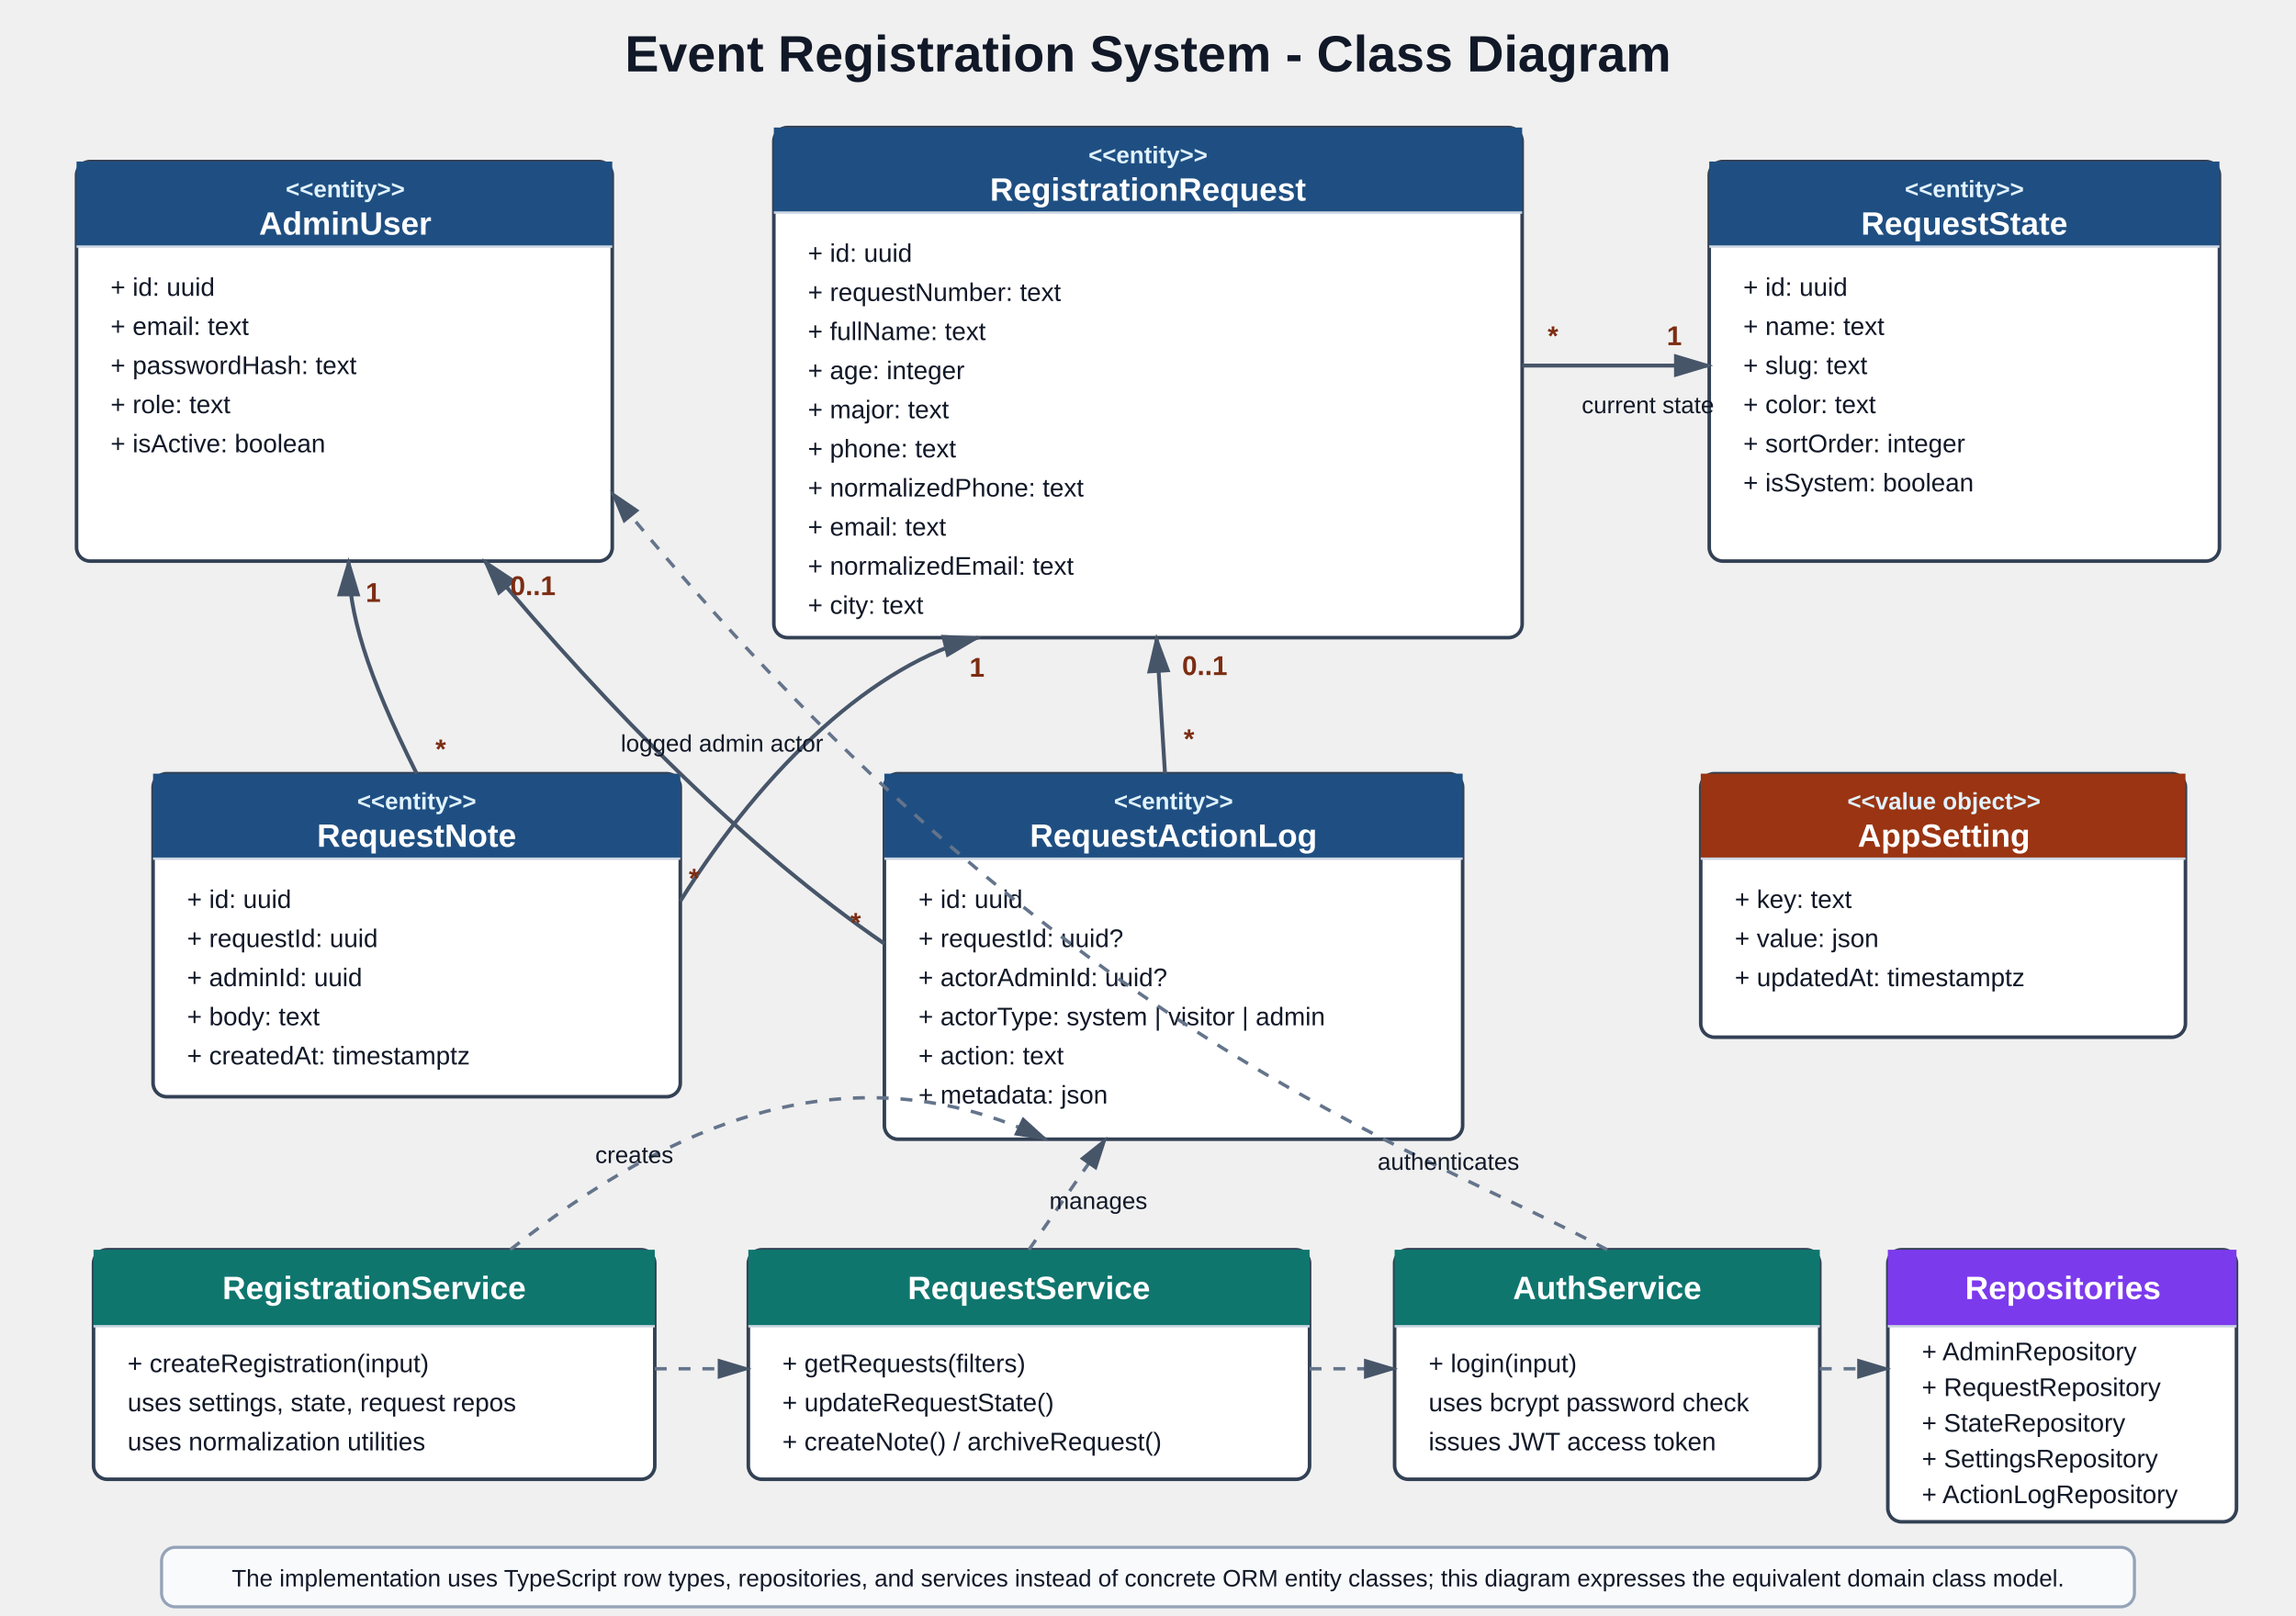
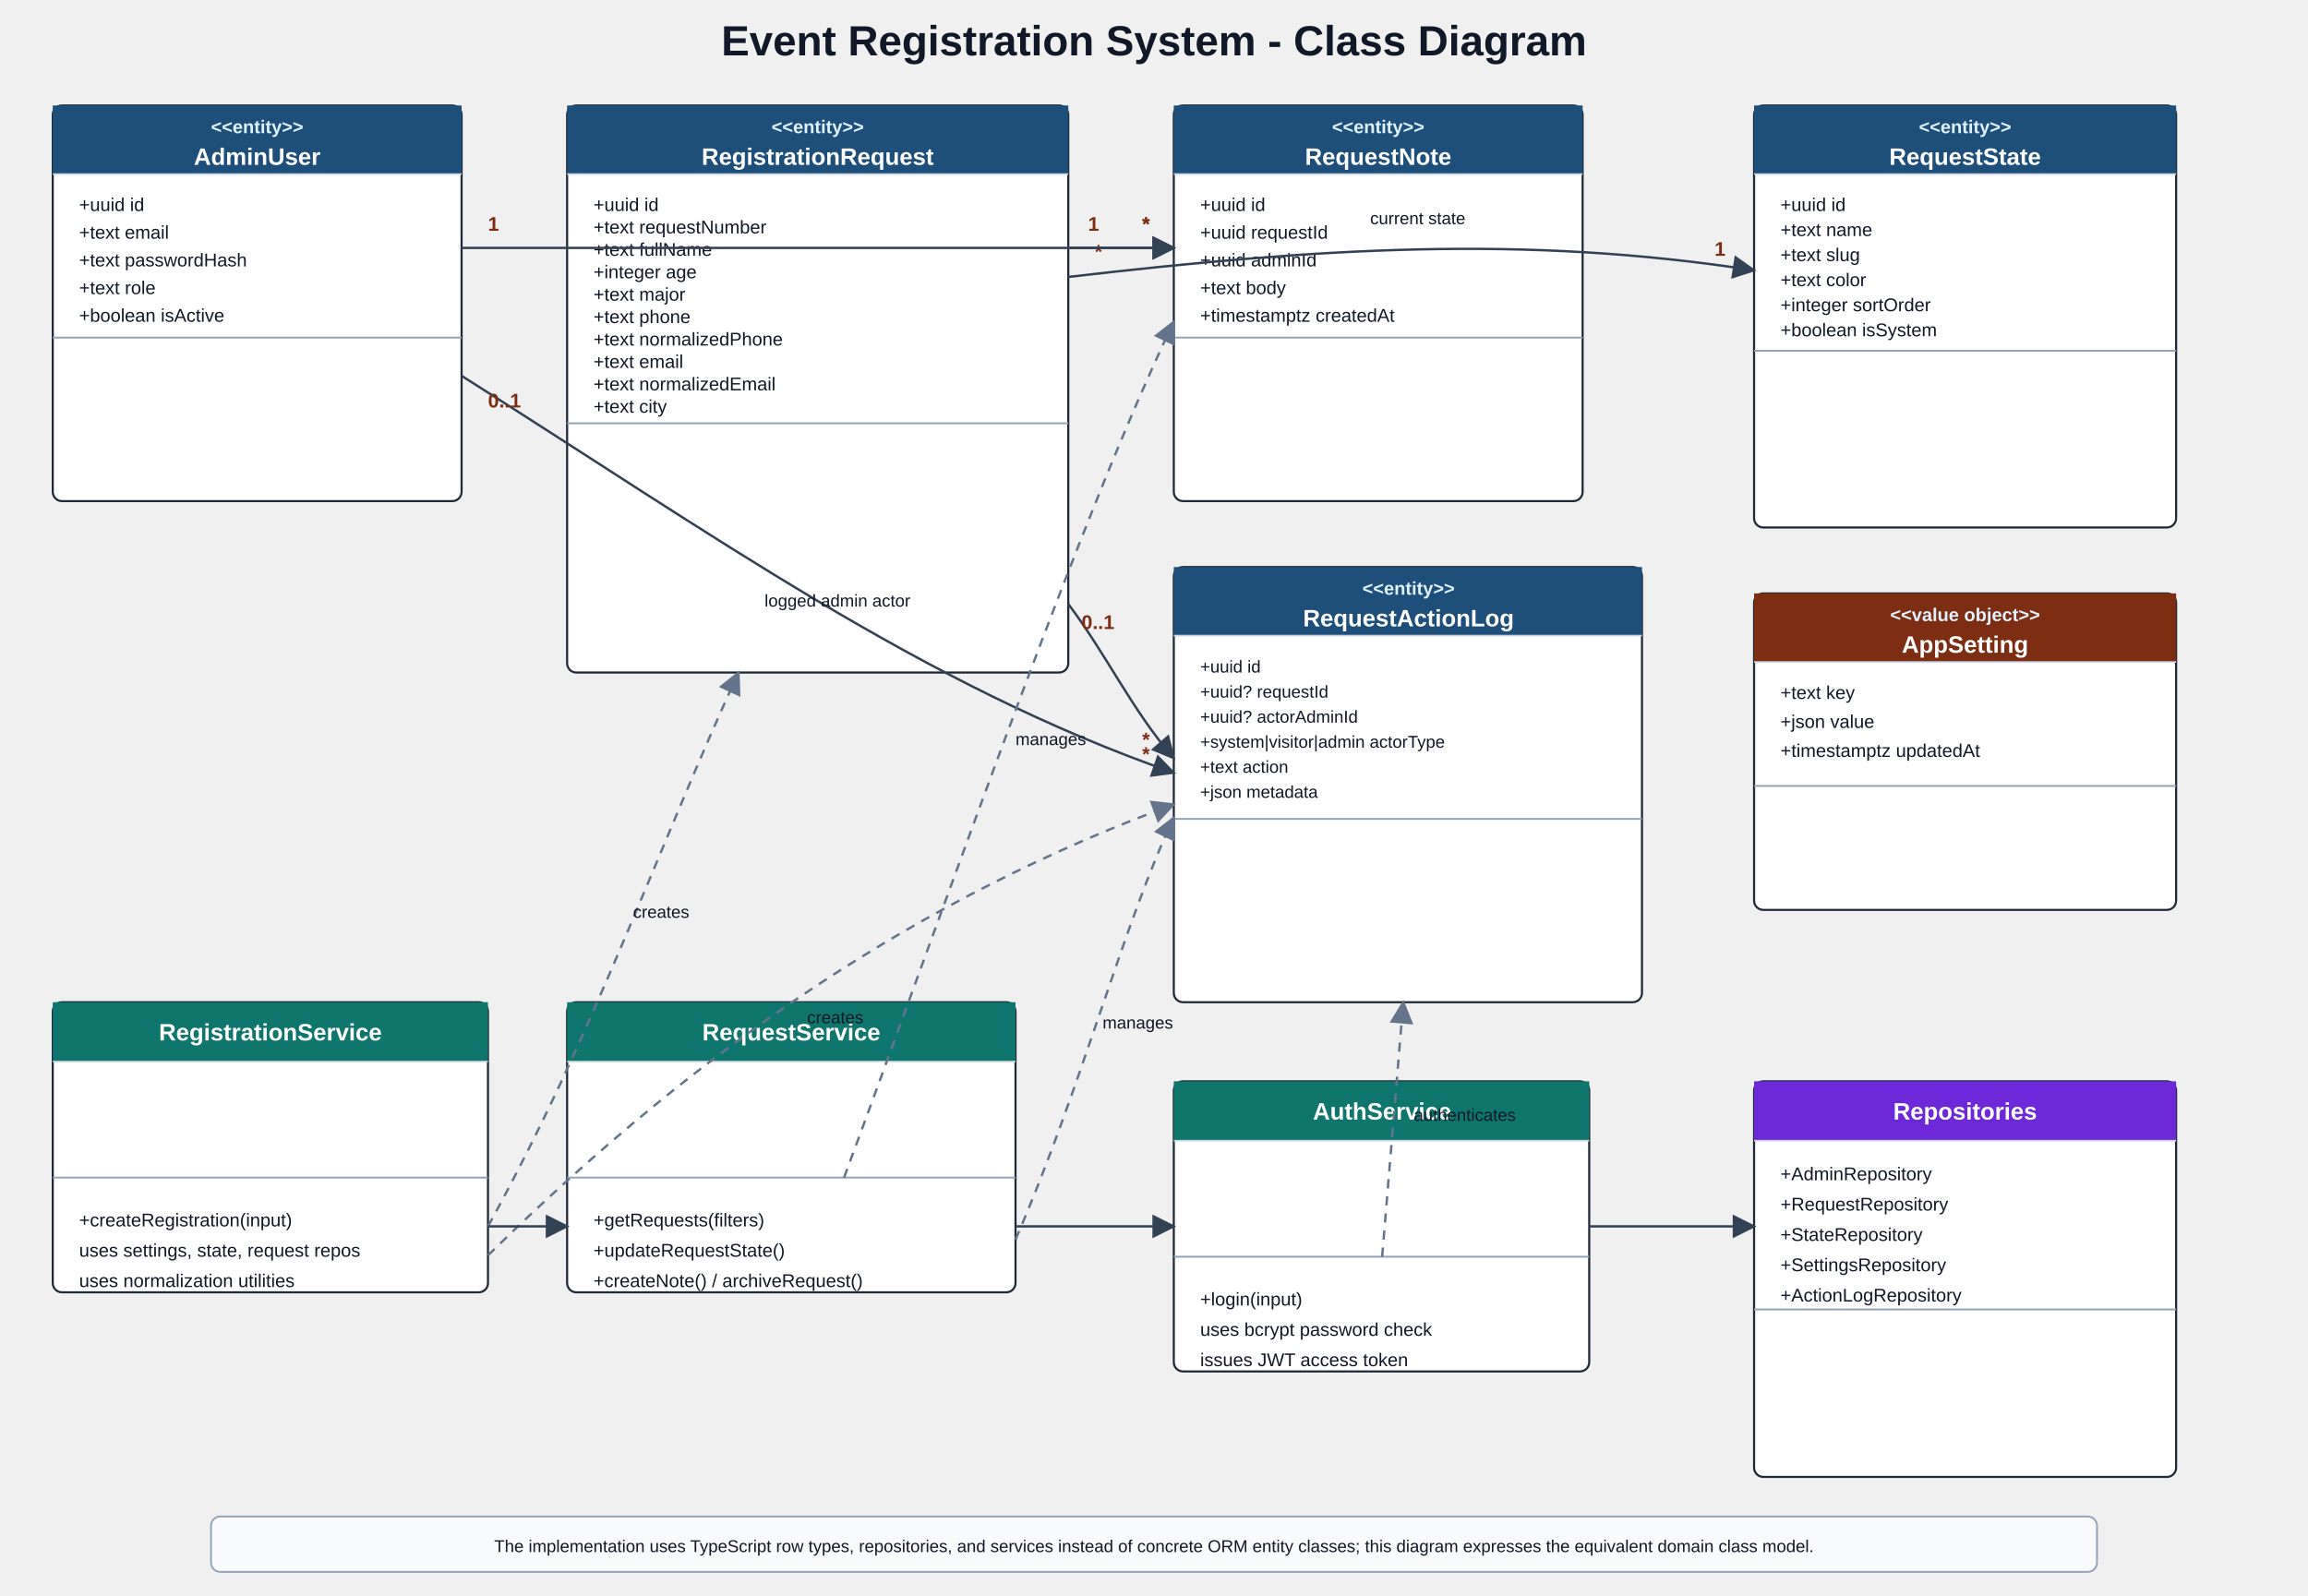
- <svg xmlns="http://www.w3.org/2000/svg" width="1350" height="950" viewBox="0 0 1350 950" role="img" aria-labelledby="title desc">
+ <svg xmlns="http://www.w3.org/2000/svg" width="1750" height="1210" viewBox="0 0 1750 1210" role="img" aria-labelledby="title desc">
  <defs>
    <style>
-       .label { font-family: "Segoe UI", Arial, sans-serif; fill: #111827; }
-       .title { font-size: 30px; font-weight: 700; }
-       .class-title { font-size: 19px; font-weight: 700; fill: #ffffff; }
-       .stereo { font-size: 14px; fill: #e0f2fe; font-weight: 600; }
-       .member { font-size: 15px; }
-       .small { font-size: 14px; }
-       .card { font-size: 16px; font-weight: 700; fill: #7c2d12; }
-       .box { fill: #ffffff; stroke: #334155; stroke-width: 2.1; rx: 8; }
-       .entity-header { fill: #1f4f82; }
-       .service-header { fill: #0f766e; }
-       .repo-header { fill: #7c3aed; }
-       .value-header { fill: #9a3412; }
-       .divider { stroke: #cbd5e1; stroke-width: 1.4; }
-       .relation { stroke: #475569; stroke-width: 2.3; fill: none; marker-end: url(#arrow); }
-       .depends { stroke: #64748b; stroke-width: 2; fill: none; stroke-dasharray: 7 7; marker-end: url(#arrow); }
-       .note { fill: #f8fafc; stroke: #94a3b8; stroke-width: 1.8; rx: 8; }
+       .text { font-family: "Segoe UI", Arial, sans-serif; fill: #111827; }
+       .title { font-size: 32px; font-weight: 700; }
+       .class-name { fill: #ffffff; font-size: 18px; font-weight: 700; }
+       .stereo { fill: #e0f2fe; font-size: 14px; font-weight: 650; }
+       .member { font-size: 14px; }
+       .compact { font-size: 13px; }
+       .label { font-size: 13px; }
+       .mult { fill: #7c2d12; font-size: 15px; font-weight: 700; }
+       .box { fill: #ffffff; stroke: #1f2937; stroke-width: 1.6; rx: 7; }
+       .entity { fill: #1e4f7a; }
+       .service { fill: #0f766e; }
+       .value { fill: #7c2d12; }
+       .repo { fill: #6d28d9; }
+       .divider { stroke: #cbd5e1; stroke-width: 1.2; }
+       .compartment { stroke: #94a3b8; stroke-width: 1.4; }
+       .assoc { stroke: #334155; stroke-width: 1.8; fill: none; marker-end: url(#arrow); }
+       .dep { stroke: #64748b; stroke-width: 1.8; fill: none; stroke-dasharray: 7 6; marker-end: url(#arrow-soft); }
+       .note { fill: #f8fafc; stroke: #94a3b8; stroke-width: 1.4; rx: 7; }
    </style>
-     <marker id="arrow" markerWidth="11" markerHeight="11" refX="9" refY="3" orient="auto" markerUnits="strokeWidth">
-       <path d="M0,0 L0,6 L10,3 z" fill="#475569" />
+     <marker id="arrow" markerWidth="11" markerHeight="10" refX="9" refY="5" orient="auto" markerUnits="strokeWidth">
+       <path d="M0,0 L10,5 L0,10 z" fill="#334155" />
+     </marker>
+     <marker id="arrow-soft" markerWidth="11" markerHeight="10" refX="9" refY="5" orient="auto" markerUnits="strokeWidth">
+       <path d="M0,0 L10,5 L0,10 z" fill="#64748b" />
    </marker>
  </defs>
-   <text x="675" y="42" text-anchor="middle" class="label title">Event Registration System - Class Diagram</text>
-   <rect x="45" y="95" width="315" height="235" class="box" />
-   <rect x="45" y="95" width="315" height="50" class="entity-header" />
-   <text x="203" y="116" text-anchor="middle" class="label stereo">&lt;&lt;entity&gt;&gt;</text>
-   <text x="203" y="138" text-anchor="middle" class="label class-title">AdminUser</text>
-   <line x1="45" y1="145" x2="360" y2="145" class="divider" />
-   <text x="65" y="174" class="label member">+ id: uuid</text>
-   <text x="65" y="197" class="label member">+ email: text</text>
-   <text x="65" y="220" class="label member">+ passwordHash: text</text>
-   <text x="65" y="243" class="label member">+ role: text</text>
-   <text x="65" y="266" class="label member">+ isActive: boolean</text>
-   <rect x="455" y="75" width="440" height="300" class="box" />
-   <rect x="455" y="75" width="440" height="50" class="entity-header" />
-   <text x="675" y="96" text-anchor="middle" class="label stereo">&lt;&lt;entity&gt;&gt;</text>
-   <text x="675" y="118" text-anchor="middle" class="label class-title">RegistrationRequest</text>
-   <line x1="455" y1="125" x2="895" y2="125" class="divider" />
-   <text x="475" y="154" class="label member">+ id: uuid</text>
-   <text x="475" y="177" class="label member">+ requestNumber: text</text>
-   <text x="475" y="200" class="label member">+ fullName: text</text>
-   <text x="475" y="223" class="label member">+ age: integer</text>
-   <text x="475" y="246" class="label member">+ major: text</text>
-   <text x="475" y="269" class="label member">+ phone: text</text>
-   <text x="475" y="292" class="label member">+ normalizedPhone: text</text>
-   <text x="475" y="315" class="label member">+ email: text</text>
-   <text x="475" y="338" class="label member">+ normalizedEmail: text</text>
-   <text x="475" y="361" class="label member">+ city: text</text>
-   <rect x="1005" y="95" width="300" height="235" class="box" />
-   <rect x="1005" y="95" width="300" height="50" class="entity-header" />
-   <text x="1155" y="116" text-anchor="middle" class="label stereo">&lt;&lt;entity&gt;&gt;</text>
-   <text x="1155" y="138" text-anchor="middle" class="label class-title">RequestState</text>
-   <line x1="1005" y1="145" x2="1305" y2="145" class="divider" />
-   <text x="1025" y="174" class="label member">+ id: uuid</text>
-   <text x="1025" y="197" class="label member">+ name: text</text>
-   <text x="1025" y="220" class="label member">+ slug: text</text>
-   <text x="1025" y="243" class="label member">+ color: text</text>
-   <text x="1025" y="266" class="label member">+ sortOrder: integer</text>
-   <text x="1025" y="289" class="label member">+ isSystem: boolean</text>
-   <rect x="90" y="455" width="310" height="190" class="box" />
-   <rect x="90" y="455" width="310" height="50" class="entity-header" />
-   <text x="245" y="476" text-anchor="middle" class="label stereo">&lt;&lt;entity&gt;&gt;</text>
-   <text x="245" y="498" text-anchor="middle" class="label class-title">RequestNote</text>
-   <line x1="90" y1="505" x2="400" y2="505" class="divider" />
-   <text x="110" y="534" class="label member">+ id: uuid</text>
-   <text x="110" y="557" class="label member">+ requestId: uuid</text>
-   <text x="110" y="580" class="label member">+ adminId: uuid</text>
-   <text x="110" y="603" class="label member">+ body: text</text>
-   <text x="110" y="626" class="label member">+ createdAt: timestamptz</text>
-   <rect x="520" y="455" width="340" height="215" class="box" />
-   <rect x="520" y="455" width="340" height="50" class="entity-header" />
-   <text x="690" y="476" text-anchor="middle" class="label stereo">&lt;&lt;entity&gt;&gt;</text>
-   <text x="690" y="498" text-anchor="middle" class="label class-title">RequestActionLog</text>
-   <line x1="520" y1="505" x2="860" y2="505" class="divider" />
-   <text x="540" y="534" class="label member">+ id: uuid</text>
-   <text x="540" y="557" class="label member">+ requestId: uuid?</text>
-   <text x="540" y="580" class="label member">+ actorAdminId: uuid?</text>
-   <text x="540" y="603" class="label member">+ actorType: system | visitor | admin</text>
-   <text x="540" y="626" class="label member">+ action: text</text>
-   <text x="540" y="649" class="label member">+ metadata: json</text>
-   <rect x="1000" y="455" width="285" height="155" class="box" />
-   <rect x="1000" y="455" width="285" height="50" class="value-header" />
-   <text x="1143" y="476" text-anchor="middle" class="label stereo">&lt;&lt;value object&gt;&gt;</text>
-   <text x="1143" y="498" text-anchor="middle" class="label class-title">AppSetting</text>
-   <line x1="1000" y1="505" x2="1285" y2="505" class="divider" />
-   <text x="1020" y="534" class="label member">+ key: text</text>
-   <text x="1020" y="557" class="label member">+ value: json</text>
-   <text x="1020" y="580" class="label member">+ updatedAt: timestamptz</text>
-   <path d="M895 215 L1005 215" class="relation" />
-   <text x="910" y="203" class="label card">*</text>
-   <text x="980" y="203" class="label card">1</text>
-   <text x="930" y="243" class="label small">current state</text>
-   <path d="M400 530 C450 450 515 390 575 375" class="relation" />
-   <text x="405" y="522" class="label card">*</text>
-   <text x="570" y="398" class="label card">1</text>
-   <path d="M245 455 C215 395 205 360 205 330" class="relation" />
-   <text x="256" y="446" class="label card">*</text>
-   <text x="215" y="354" class="label card">1</text>
-   <path d="M685 455 L680 375" class="relation" />
-   <text x="696" y="440" class="label card">*</text>
-   <text x="695" y="397" class="label card">0..1</text>
-   <path d="M520 555 C440 500 360 420 285 330" class="relation" />
-   <text x="500" y="548" class="label card">*</text>
-   <text x="300" y="350" class="label card">0..1</text>
-   <text x="365" y="442" class="label small">logged admin actor</text>
-   <rect x="55" y="735" width="330" height="135" class="box" />
-   <rect x="55" y="735" width="330" height="45" class="service-header" />
-   <text x="220" y="764" text-anchor="middle" class="label class-title">RegistrationService</text>
-   <line x1="55" y1="780" x2="385" y2="780" class="divider" />
-   <text x="75" y="807" class="label member">+ createRegistration(input)</text>
-   <text x="75" y="830" class="label member">uses settings, state, request repos</text>
-   <text x="75" y="853" class="label member">uses normalization utilities</text>
-   <rect x="440" y="735" width="330" height="135" class="box" />
-   <rect x="440" y="735" width="330" height="45" class="service-header" />
-   <text x="605" y="764" text-anchor="middle" class="label class-title">RequestService</text>
-   <line x1="440" y1="780" x2="770" y2="780" class="divider" />
-   <text x="460" y="807" class="label member">+ getRequests(filters)</text>
-   <text x="460" y="830" class="label member">+ updateRequestState()</text>
-   <text x="460" y="853" class="label member">+ createNote() / archiveRequest()</text>
-   <rect x="820" y="735" width="250" height="135" class="box" />
-   <rect x="820" y="735" width="250" height="45" class="service-header" />
-   <text x="945" y="764" text-anchor="middle" class="label class-title">AuthService</text>
-   <line x1="820" y1="780" x2="1070" y2="780" class="divider" />
-   <text x="840" y="807" class="label member">+ login(input)</text>
-   <text x="840" y="830" class="label member">uses bcrypt password check</text>
-   <text x="840" y="853" class="label member">issues JWT access token</text>
-   <rect x="1110" y="735" width="205" height="160" class="box" />
-   <rect x="1110" y="735" width="205" height="45" class="repo-header" />
-   <text x="1213" y="764" text-anchor="middle" class="label class-title">Repositories</text>
-   <line x1="1110" y1="780" x2="1315" y2="780" class="divider" />
-   <text x="1130" y="800" class="label member">+ AdminRepository</text>
-   <text x="1130" y="821" class="label member">+ RequestRepository</text>
-   <text x="1130" y="842" class="label member">+ StateRepository</text>
-   <text x="1130" y="863" class="label member">+ SettingsRepository</text>
-   <text x="1130" y="884" class="label member">+ ActionLogRepository</text>
-   <path d="M300 735 C395 660 500 615 615 670" class="depends" />
-   <text x="350" y="684" class="label small">creates</text>
-   <path d="M605 735 L650 670" class="depends" />
-   <text x="617" y="711" class="label small">manages</text>
-   <path d="M945 735 C835 675 620 610 360 290" class="depends" />
-   <text x="810" y="688" class="label small">authenticates</text>
-   <path d="M1070 805 L1110 805" class="depends" />
-   <path d="M385 805 L440 805" class="depends" />
-   <path d="M770 805 L820 805" class="depends" />
-   <rect x="95" y="910" width="1160" height="35" class="note" />
-   <text x="675" y="933" text-anchor="middle" class="label small">The implementation uses TypeScript row types, repositories, and services instead of concrete ORM entity classes; this diagram expresses the equivalent domain class model.</text>
+   <text x="875" y="42" text-anchor="middle" class="text title">Event Registration System - Class Diagram</text>
+   <g id="AdminUser">
+     <rect x="40" y="80" width="310" height="300" class="box" />
+     <rect x="40" y="80" width="310" height="52" class="entity" />
+     <text x="195" y="101" text-anchor="middle" class="text stereo">&lt;&lt;entity&gt;&gt;</text>
+     <text x="195" y="125" text-anchor="middle" class="text class-name">AdminUser</text>
+     <line x1="40" y1="132" x2="350" y2="132" class="divider" />
+     <line x1="40" y1="256" x2="350" y2="256" class="compartment" />
+     <text x="60" y="160" class="text member">+uuid id</text>
+     <text x="60" y="181" class="text member">+text email</text>
+     <text x="60" y="202" class="text member">+text passwordHash</text>
+     <text x="60" y="223" class="text member">+text role</text>
+     <text x="60" y="244" class="text member">+boolean isActive</text>
+   </g>
+   <g id="RegistrationService">
+     <rect x="40" y="760" width="330" height="220" class="box" />
+     <rect x="40" y="760" width="330" height="45" class="service" />
+     <text x="205" y="789" text-anchor="middle" class="text class-name">RegistrationService</text>
+     <line x1="40" y1="805" x2="370" y2="805" class="divider" />
+     <line x1="40" y1="893" x2="370" y2="893" class="compartment" />
+     <text x="60" y="930" class="text member">+createRegistration(input)</text>
+     <text x="60" y="953" class="text member">uses settings, state, request repos</text>
+     <text x="60" y="976" class="text member">uses normalization utilities</text>
+   </g>
+   <g id="RegistrationRequest">
+     <rect x="430" y="80" width="380" height="430" class="box" />
+     <rect x="430" y="80" width="380" height="52" class="entity" />
+     <text x="620" y="101" text-anchor="middle" class="text stereo">&lt;&lt;entity&gt;&gt;</text>
+     <text x="620" y="125" text-anchor="middle" class="text class-name">RegistrationRequest</text>
+     <line x1="430" y1="132" x2="810" y2="132" class="divider" />
+     <line x1="430" y1="321" x2="810" y2="321" class="compartment" />
+     <text x="450" y="160" class="text member">+uuid id</text>
+     <text x="450" y="177" class="text member">+text requestNumber</text>
+     <text x="450" y="194" class="text member">+text fullName</text>
+     <text x="450" y="211" class="text member">+integer age</text>
+     <text x="450" y="228" class="text member">+text major</text>
+     <text x="450" y="245" class="text member">+text phone</text>
+     <text x="450" y="262" class="text member">+text normalizedPhone</text>
+     <text x="450" y="279" class="text member">+text email</text>
+     <text x="450" y="296" class="text member">+text normalizedEmail</text>
+     <text x="450" y="313" class="text member">+text city</text>
+   </g>
+   <g id="RequestService">
+     <rect x="430" y="760" width="340" height="220" class="box" />
+     <rect x="430" y="760" width="340" height="45" class="service" />
+     <text x="600" y="789" text-anchor="middle" class="text class-name">RequestService</text>
+     <line x1="430" y1="805" x2="770" y2="805" class="divider" />
+     <line x1="430" y1="893" x2="770" y2="893" class="compartment" />
+     <text x="450" y="930" class="text member">+getRequests(filters)</text>
+     <text x="450" y="953" class="text member">+updateRequestState()</text>
+     <text x="450" y="976" class="text member">+createNote() / archiveRequest()</text>
+   </g>
+   <g id="RequestNote">
+     <rect x="890" y="80" width="310" height="300" class="box" />
+     <rect x="890" y="80" width="310" height="52" class="entity" />
+     <text x="1045" y="101" text-anchor="middle" class="text stereo">&lt;&lt;entity&gt;&gt;</text>
+     <text x="1045" y="125" text-anchor="middle" class="text class-name">RequestNote</text>
+     <line x1="890" y1="132" x2="1200" y2="132" class="divider" />
+     <line x1="890" y1="256" x2="1200" y2="256" class="compartment" />
+     <text x="910" y="160" class="text member">+uuid id</text>
+     <text x="910" y="181" class="text member">+uuid requestId</text>
+     <text x="910" y="202" class="text member">+uuid adminId</text>
+     <text x="910" y="223" class="text member">+text body</text>
+     <text x="910" y="244" class="text member">+timestamptz createdAt</text>
+   </g>
+   <g id="RequestActionLog">
+     <rect x="890" y="430" width="355" height="330" class="box" />
+     <rect x="890" y="430" width="355" height="52" class="entity" />
+     <text x="1068" y="451" text-anchor="middle" class="text stereo">&lt;&lt;entity&gt;&gt;</text>
+     <text x="1068" y="475" text-anchor="middle" class="text class-name">RequestActionLog</text>
+     <line x1="890" y1="482" x2="1245" y2="482" class="divider" />
+     <line x1="890" y1="621" x2="1245" y2="621" class="compartment" />
+     <text x="910" y="510" class="text compact">+uuid id</text>
+     <text x="910" y="529" class="text compact">+uuid? requestId</text>
+     <text x="910" y="548" class="text compact">+uuid? actorAdminId</text>
+     <text x="910" y="567" class="text compact">+system|visitor|admin actorType</text>
+     <text x="910" y="586" class="text compact">+text action</text>
+     <text x="910" y="605" class="text compact">+json metadata</text>
+   </g>
+   <g id="AuthService">
+     <rect x="890" y="820" width="315" height="220" class="box" />
+     <rect x="890" y="820" width="315" height="45" class="service" />
+     <text x="1048" y="849" text-anchor="middle" class="text class-name">AuthService</text>
+     <line x1="890" y1="865" x2="1205" y2="865" class="divider" />
+     <line x1="890" y1="953" x2="1205" y2="953" class="compartment" />
+     <text x="910" y="990" class="text member">+login(input)</text>
+     <text x="910" y="1013" class="text member">uses bcrypt password check</text>
+     <text x="910" y="1036" class="text member">issues JWT access token</text>
+   </g>
+   <g id="RequestState">
+     <rect x="1330" y="80" width="320" height="320" class="box" />
+     <rect x="1330" y="80" width="320" height="52" class="entity" />
+     <text x="1490" y="101" text-anchor="middle" class="text stereo">&lt;&lt;entity&gt;&gt;</text>
+     <text x="1490" y="125" text-anchor="middle" class="text class-name">RequestState</text>
+     <line x1="1330" y1="132" x2="1650" y2="132" class="divider" />
+     <line x1="1330" y1="266" x2="1650" y2="266" class="compartment" />
+     <text x="1350" y="160" class="text member">+uuid id</text>
+     <text x="1350" y="179" class="text member">+text name</text>
+     <text x="1350" y="198" class="text member">+text slug</text>
+     <text x="1350" y="217" class="text member">+text color</text>
+     <text x="1350" y="236" class="text member">+integer sortOrder</text>
+     <text x="1350" y="255" class="text member">+boolean isSystem</text>
+   </g>
+   <g id="AppSetting">
+     <rect x="1330" y="450" width="320" height="240" class="box" />
+     <rect x="1330" y="450" width="320" height="52" class="value" />
+     <text x="1490" y="471" text-anchor="middle" class="text stereo">&lt;&lt;value object&gt;&gt;</text>
+     <text x="1490" y="495" text-anchor="middle" class="text class-name">AppSetting</text>
+     <line x1="1330" y1="502" x2="1650" y2="502" class="divider" />
+     <line x1="1330" y1="596" x2="1650" y2="596" class="compartment" />
+     <text x="1350" y="530" class="text member">+text key</text>
+     <text x="1350" y="552" class="text member">+json value</text>
+     <text x="1350" y="574" class="text member">+timestamptz updatedAt</text>
+   </g>
+   <g id="Repositories">
+     <rect x="1330" y="820" width="320" height="300" class="box" />
+     <rect x="1330" y="820" width="320" height="45" class="repo" />
+     <text x="1490" y="849" text-anchor="middle" class="text class-name">Repositories</text>
+     <line x1="1330" y1="865" x2="1650" y2="865" class="divider" />
+     <line x1="1330" y1="993" x2="1650" y2="993" class="compartment" />
+     <text x="1350" y="895" class="text member">+AdminRepository</text>
+     <text x="1350" y="918" class="text member">+RequestRepository</text>
+     <text x="1350" y="941" class="text member">+StateRepository</text>
+     <text x="1350" y="964" class="text member">+SettingsRepository</text>
+     <text x="1350" y="987" class="text member">+ActionLogRepository</text>
+   </g>
+   <path d="M810 210 C1000 188 1155 178 1330 205" class="assoc" />
+   <text x="830" y="196" class="text mult">*</text>
+   <text x="1300" y="194" class="text mult">1</text>
+   <text x="1075" y="170" text-anchor="middle" class="text label">current state</text>
+   <path d="M810 188 L890 188" class="assoc" />
+   <text x="825" y="175" class="text mult">1</text>
+   <text x="866" y="175" class="text mult">*</text>
+   <path d="M350 188 L890 188" class="assoc" />
+   <text x="370" y="175" class="text mult">1</text>
+   <text x="866" y="175" class="text mult">*</text>
+   <path d="M810 458 C840 498 858 538 890 575" class="assoc" />
+   <text x="820" y="477" class="text mult">0..1</text>
+   <text x="866" y="566" class="text mult">*</text>
+   <path d="M350 285 C540 405 700 520 890 586" class="assoc" />
+   <text x="370" y="309" class="text mult">0..1</text>
+   <text x="866" y="577" class="text mult">*</text>
+   <text x="635" y="460" text-anchor="middle" class="text label">logged admin actor</text>
+   <path d="M370 930 C450 785 500 640 560 510" class="dep" />
+   <text x="480" y="696" class="text label">creates</text>
+   <path d="M370 952 C535 790 700 680 890 610" class="dep" />
+   <text x="612" y="776" class="text label">creates</text>
+   <path d="M640 893 C730 650 820 390 890 244" class="dep" />
+   <text x="770" y="565" class="text label">manages</text>
+   <path d="M770 940 C820 825 852 700 890 620" class="dep" />
+   <text x="836" y="780" class="text label">manages</text>
+   <path d="M1048 953 L1064 760" class="dep" />
+   <text x="1072" y="850" class="text label">authenticates</text>
+   <path d="M370 930 L430 930" class="assoc" />
+   <path d="M770 930 L890 930" class="assoc" />
+   <path d="M1205 930 L1330 930" class="assoc" />
+   <rect x="160" y="1150" width="1430" height="42" class="note" />
+   <text x="875" y="1177" text-anchor="middle" class="text label">The implementation uses TypeScript row types, repositories, and services instead of concrete ORM entity classes; this diagram expresses the equivalent domain class model.</text>
</svg>
